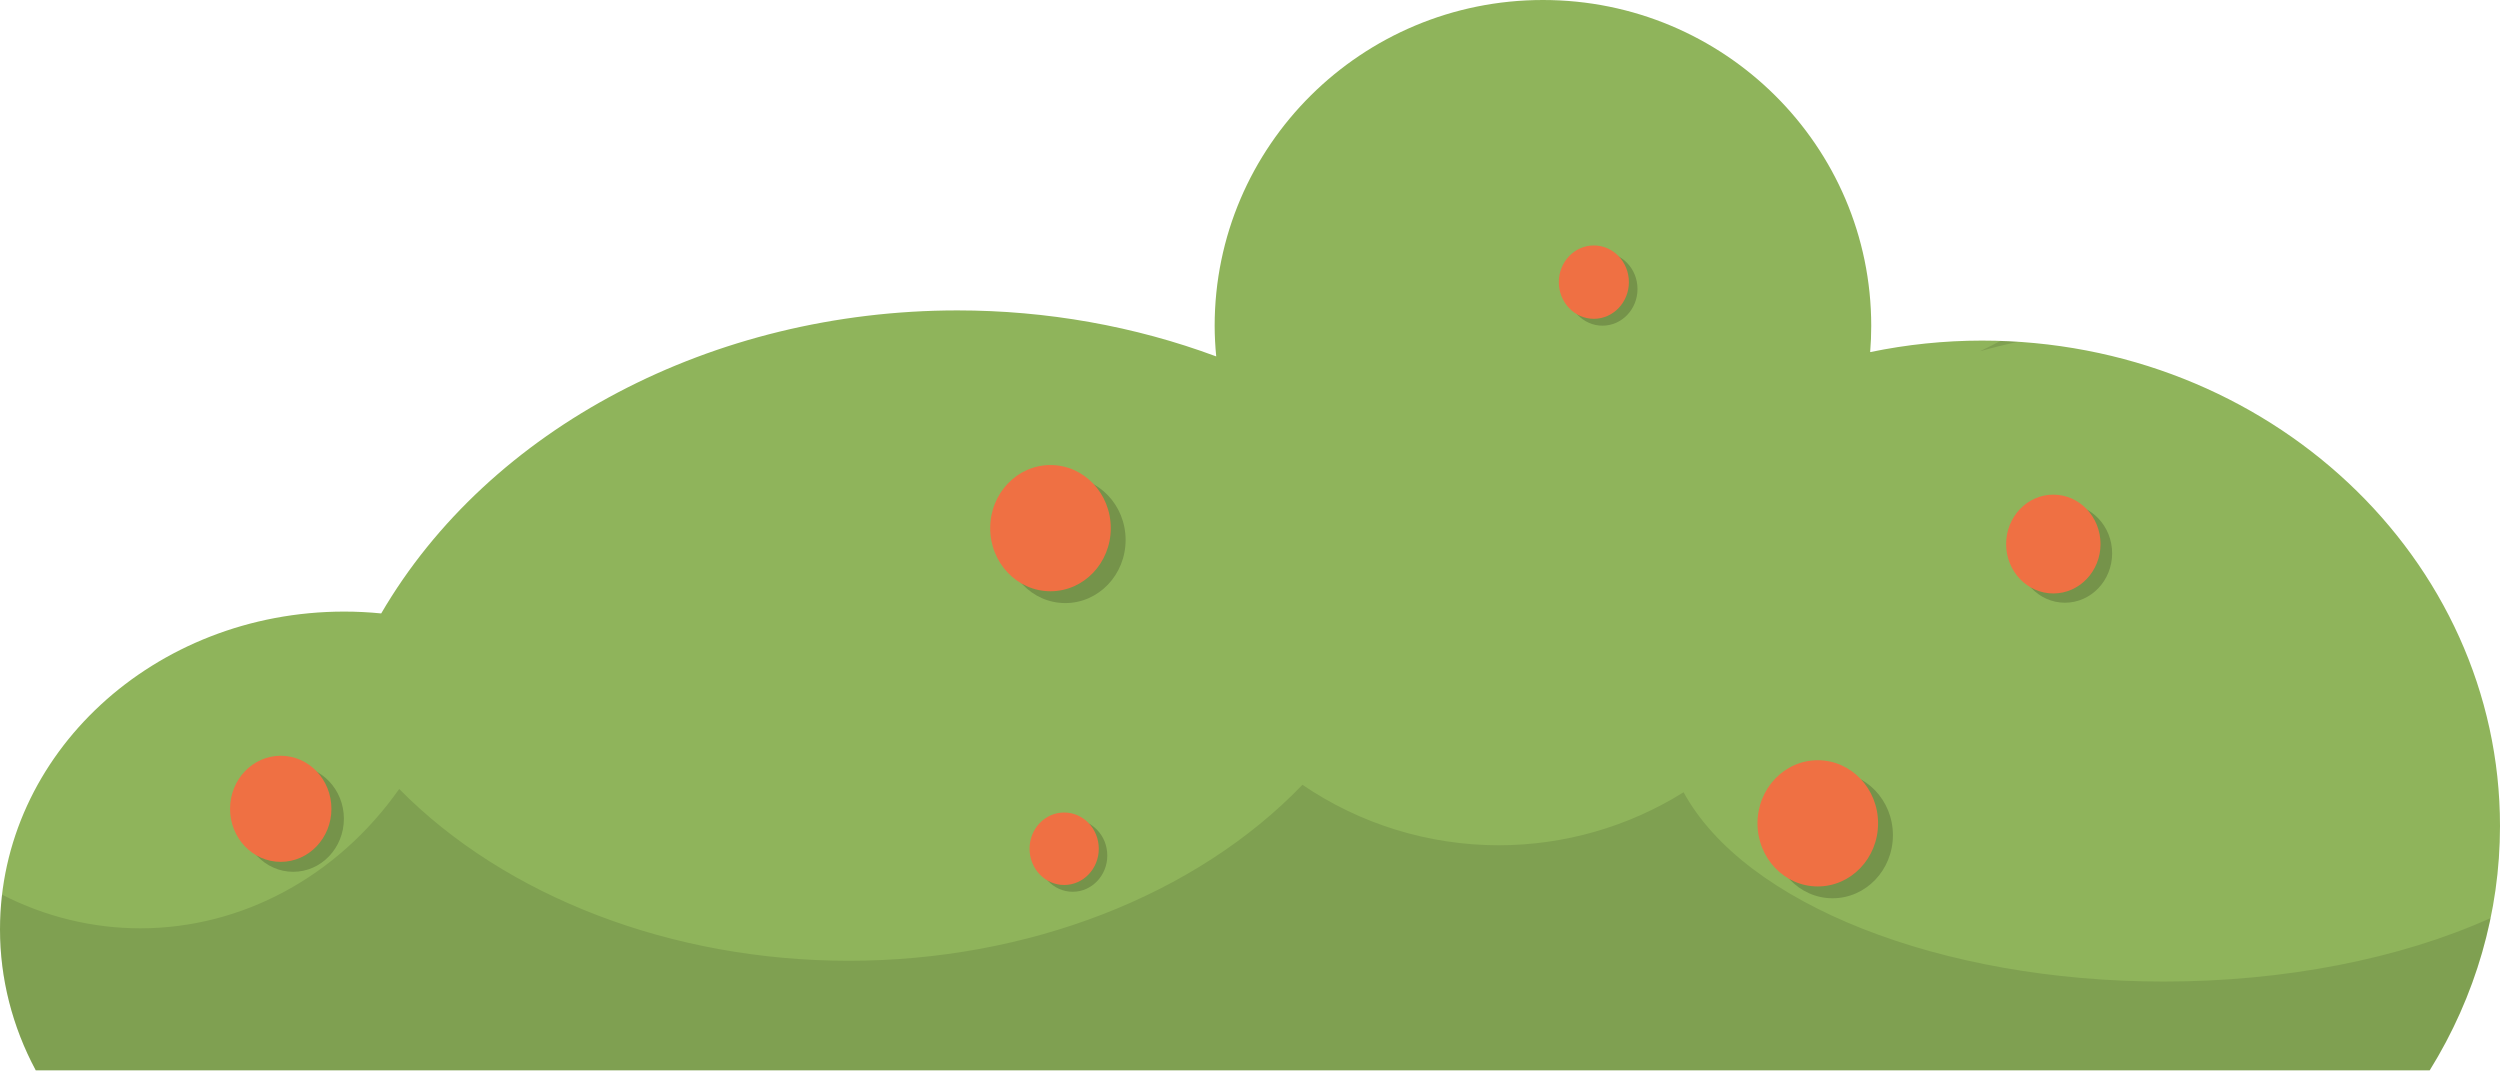
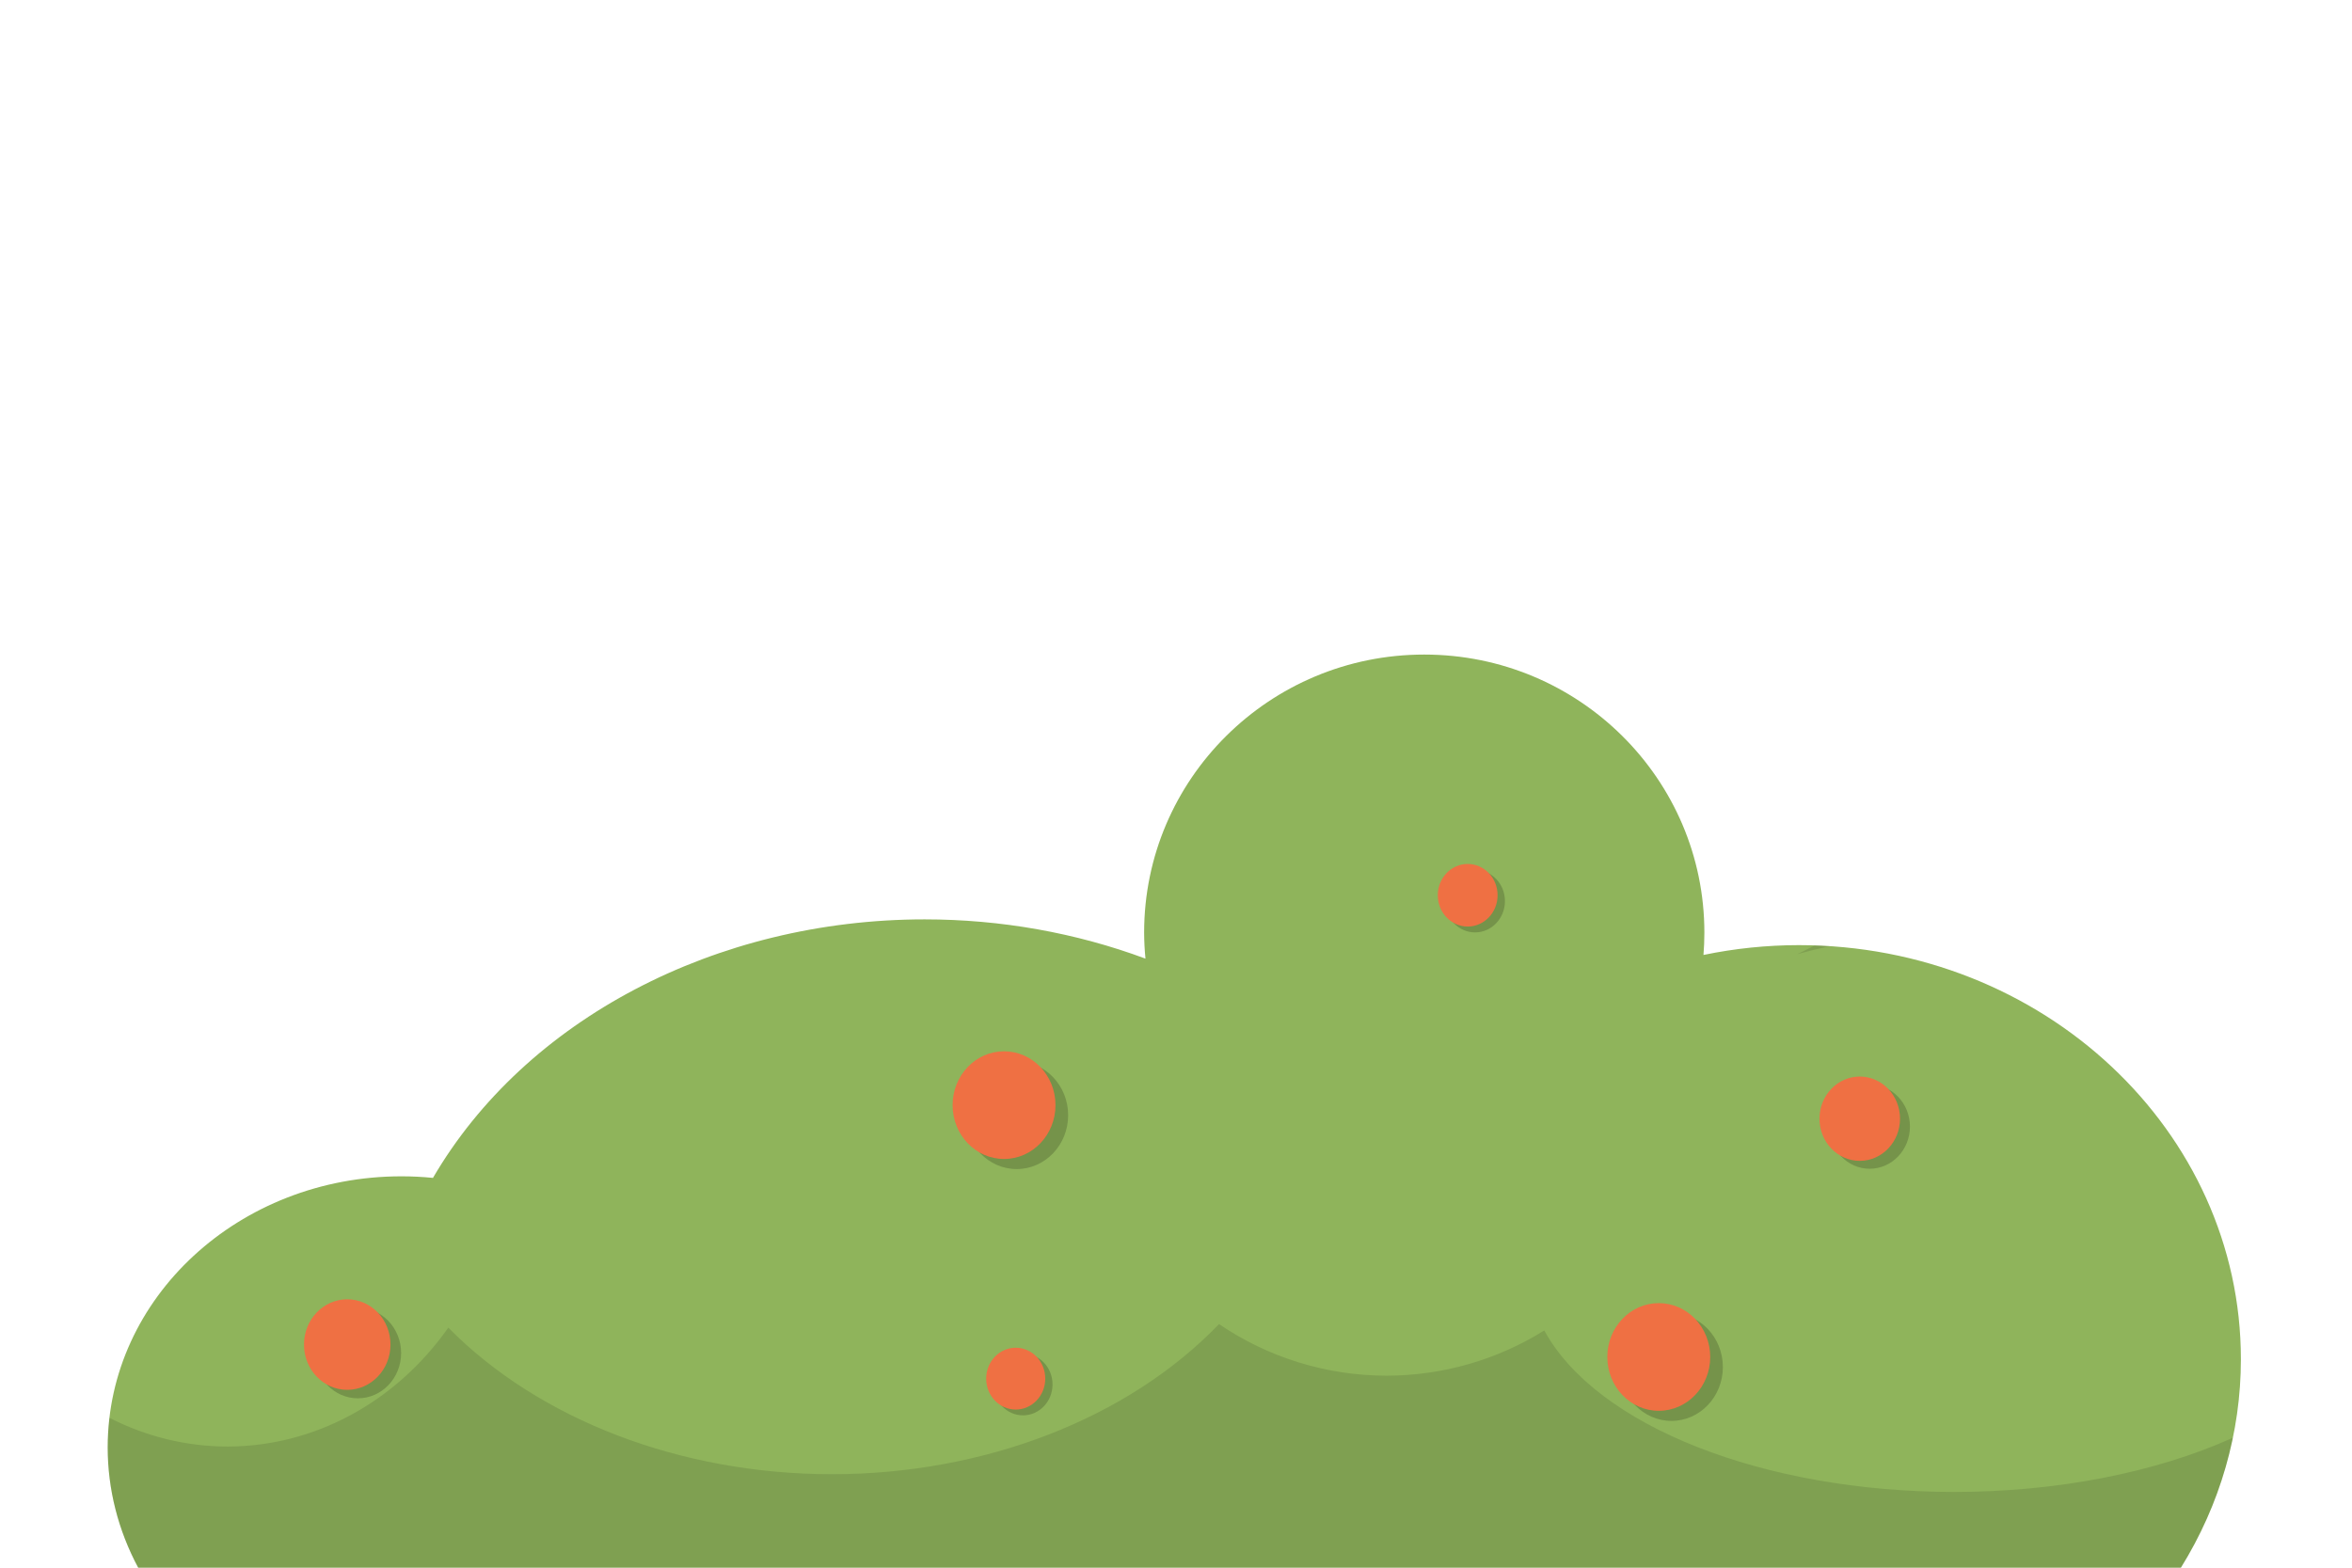
- <svg xmlns="http://www.w3.org/2000/svg" width="1708.281" height="731.378" viewBox="0 0 1708.281 731.378" version="1.1" id="SVGRoot">
+ <svg xmlns="http://www.w3.org/2000/svg" width="192" height="128" viewBox="0 0 192 128" version="1.1" id="SVGRoot">
  <defs id="defs860" />
  <g id="layer1" transform="translate(-102.4498,-121.1143)">
    <g id="g1514" transform="translate(-103.6644,799.7768)" />
-     <g id="g1321">
+     <g id="g1321" transform="matrix(0.1019386,0,0,0.1019386,100.7967,162.2126)">
      <path id="path1106" style="fill:#8fb45b;fill-opacity:1;fill-rule:evenodd;stroke-width:26.3" d="m 1156.76,121.114 a 224.324,222.716 0 0 0 -224.324,222.715 224.324,222.716 0 0 0 1.072,20.832 439.044,371.129 0 0 0 -176.834,-31.443 439.044,371.129 0 0 0 -393.74,207.062 235.254,217.167 0 0 0 -25.23,-1.262 235.254,217.167 0 0 0 -235.254,217.166 235.254,217.167 0 0 0 24.438,96.307 h 1635.791 a 354.073,331.781 0 0 0 48.053,-166.867 354.073,331.781 0 0 0 -354.072,-331.781 354.073,331.781 0 0 0 -76.303,7.871 224.324,222.716 0 0 0 0.727,-17.883 224.324,222.716 0 0 0 -224.322,-222.717 z" />
      <g id="g1161" transform="translate(2.782359,13.95273)">
        <ellipse style="fill:#000000;fill-opacity:0.184;fill-rule:evenodd;stroke:none;stroke-width:25.636;stroke-opacity:1" id="ellipse1125" cx="827.611" cy="476.132" rx="41.198" ry="43.124" />
        <ellipse style="fill:#ef7043;fill-opacity:1;fill-rule:evenodd;stroke:none;stroke-width:25.636;stroke-opacity:1" id="ellipse1127" cx="817.477" cy="468.052" rx="41.198" ry="43.124" />
        <ellipse style="fill:#000000;fill-opacity:0.184;fill-rule:evenodd;stroke:none;stroke-width:21.554;stroke-opacity:1" id="ellipse1129" cx="300.017" cy="666.619" rx="34.637" ry="36.257" />
        <ellipse style="fill:#ef7043;fill-opacity:1;fill-rule:evenodd;stroke:none;stroke-width:21.554;stroke-opacity:1" id="ellipse1131" cx="291.497" cy="659.826" rx="34.637" ry="36.257" />
        <ellipse style="fill:#000000;fill-opacity:0.184;fill-rule:evenodd;stroke:none;stroke-width:14.719;stroke-opacity:1" id="ellipse1133" cx="832.644" cy="691.759" rx="23.654" ry="24.76" />
        <ellipse style="fill:#ef7043;fill-opacity:1;fill-rule:evenodd;stroke:none;stroke-width:14.719;stroke-opacity:1" id="ellipse1135" cx="826.826" cy="687.12" rx="23.654" ry="24.76" />
        <ellipse style="fill:#000000;fill-opacity:0.184;fill-rule:evenodd;stroke:none;stroke-width:25.636;stroke-opacity:1" id="ellipse1137" cx="1351.915" cy="677.836" rx="41.198" ry="43.124" />
        <ellipse style="fill:#ef7043;fill-opacity:1;fill-rule:evenodd;stroke:none;stroke-width:25.636;stroke-opacity:1" id="ellipse1139" cx="1341.781" cy="669.756" rx="41.198" ry="43.124" />
        <ellipse style="fill:#000000;fill-opacity:0.184;fill-rule:evenodd;stroke:none;stroke-width:20.07;stroke-opacity:1" id="ellipse1141" cx="1510.664" cy="485.245" rx="32.252" ry="33.761" />
        <ellipse style="fill:#ef7043;fill-opacity:1;fill-rule:evenodd;stroke:none;stroke-width:20.07;stroke-opacity:1" id="ellipse1143" cx="1502.729" cy="478.919" rx="32.252" ry="33.761" />
        <ellipse style="fill:#000000;fill-opacity:0.184;fill-rule:evenodd;stroke:none;stroke-width:14.898;stroke-opacity:1" id="ellipse1145" cx="1194.654" cy="304.639" rx="23.941" ry="25.06" />
        <ellipse style="fill:#ef7043;fill-opacity:1;fill-rule:evenodd;stroke:none;stroke-width:14.898;stroke-opacity:1" id="ellipse1147" cx="1188.764" cy="299.943" rx="23.941" ry="25.06" />
      </g>
      <path id="path1163" style="fill:#000000;fill-opacity:0.11;fill-rule:evenodd;stroke-width:26.3" d="m 1469.393,354.068 a 408.012,194.264 0 0 1 -14.006,7.049 315.517,213.026 0 0 1 25.979,-6.455 354.073,331.781 0 0 0 -11.973,-0.594 z M 992.426,657.363 a 385.731,296.771 0 0 1 -310.01,120.258 385.731,296.771 0 0 1 -307.188,-117.406 223.294,243.953 0 0 1 -176.885,95.23 223.294,243.953 0 0 1 -94.445,-22.967 235.254,217.167 0 0 0 -1.447,23.707 235.254,217.167 0 0 0 24.438,96.307 H 1762.68 a 354.073,331.781 0 0 0 41.557,-104.033 341.236,178.01 0 0 1 -223.184,43.359 341.236,178.01 0 0 1 -328.184,-129.359 236.339,233.241 0 0 1 -126.375,36.24 236.339,233.241 0 0 1 -134.068,-41.336 z" />
    </g>
  </g>
</svg>
